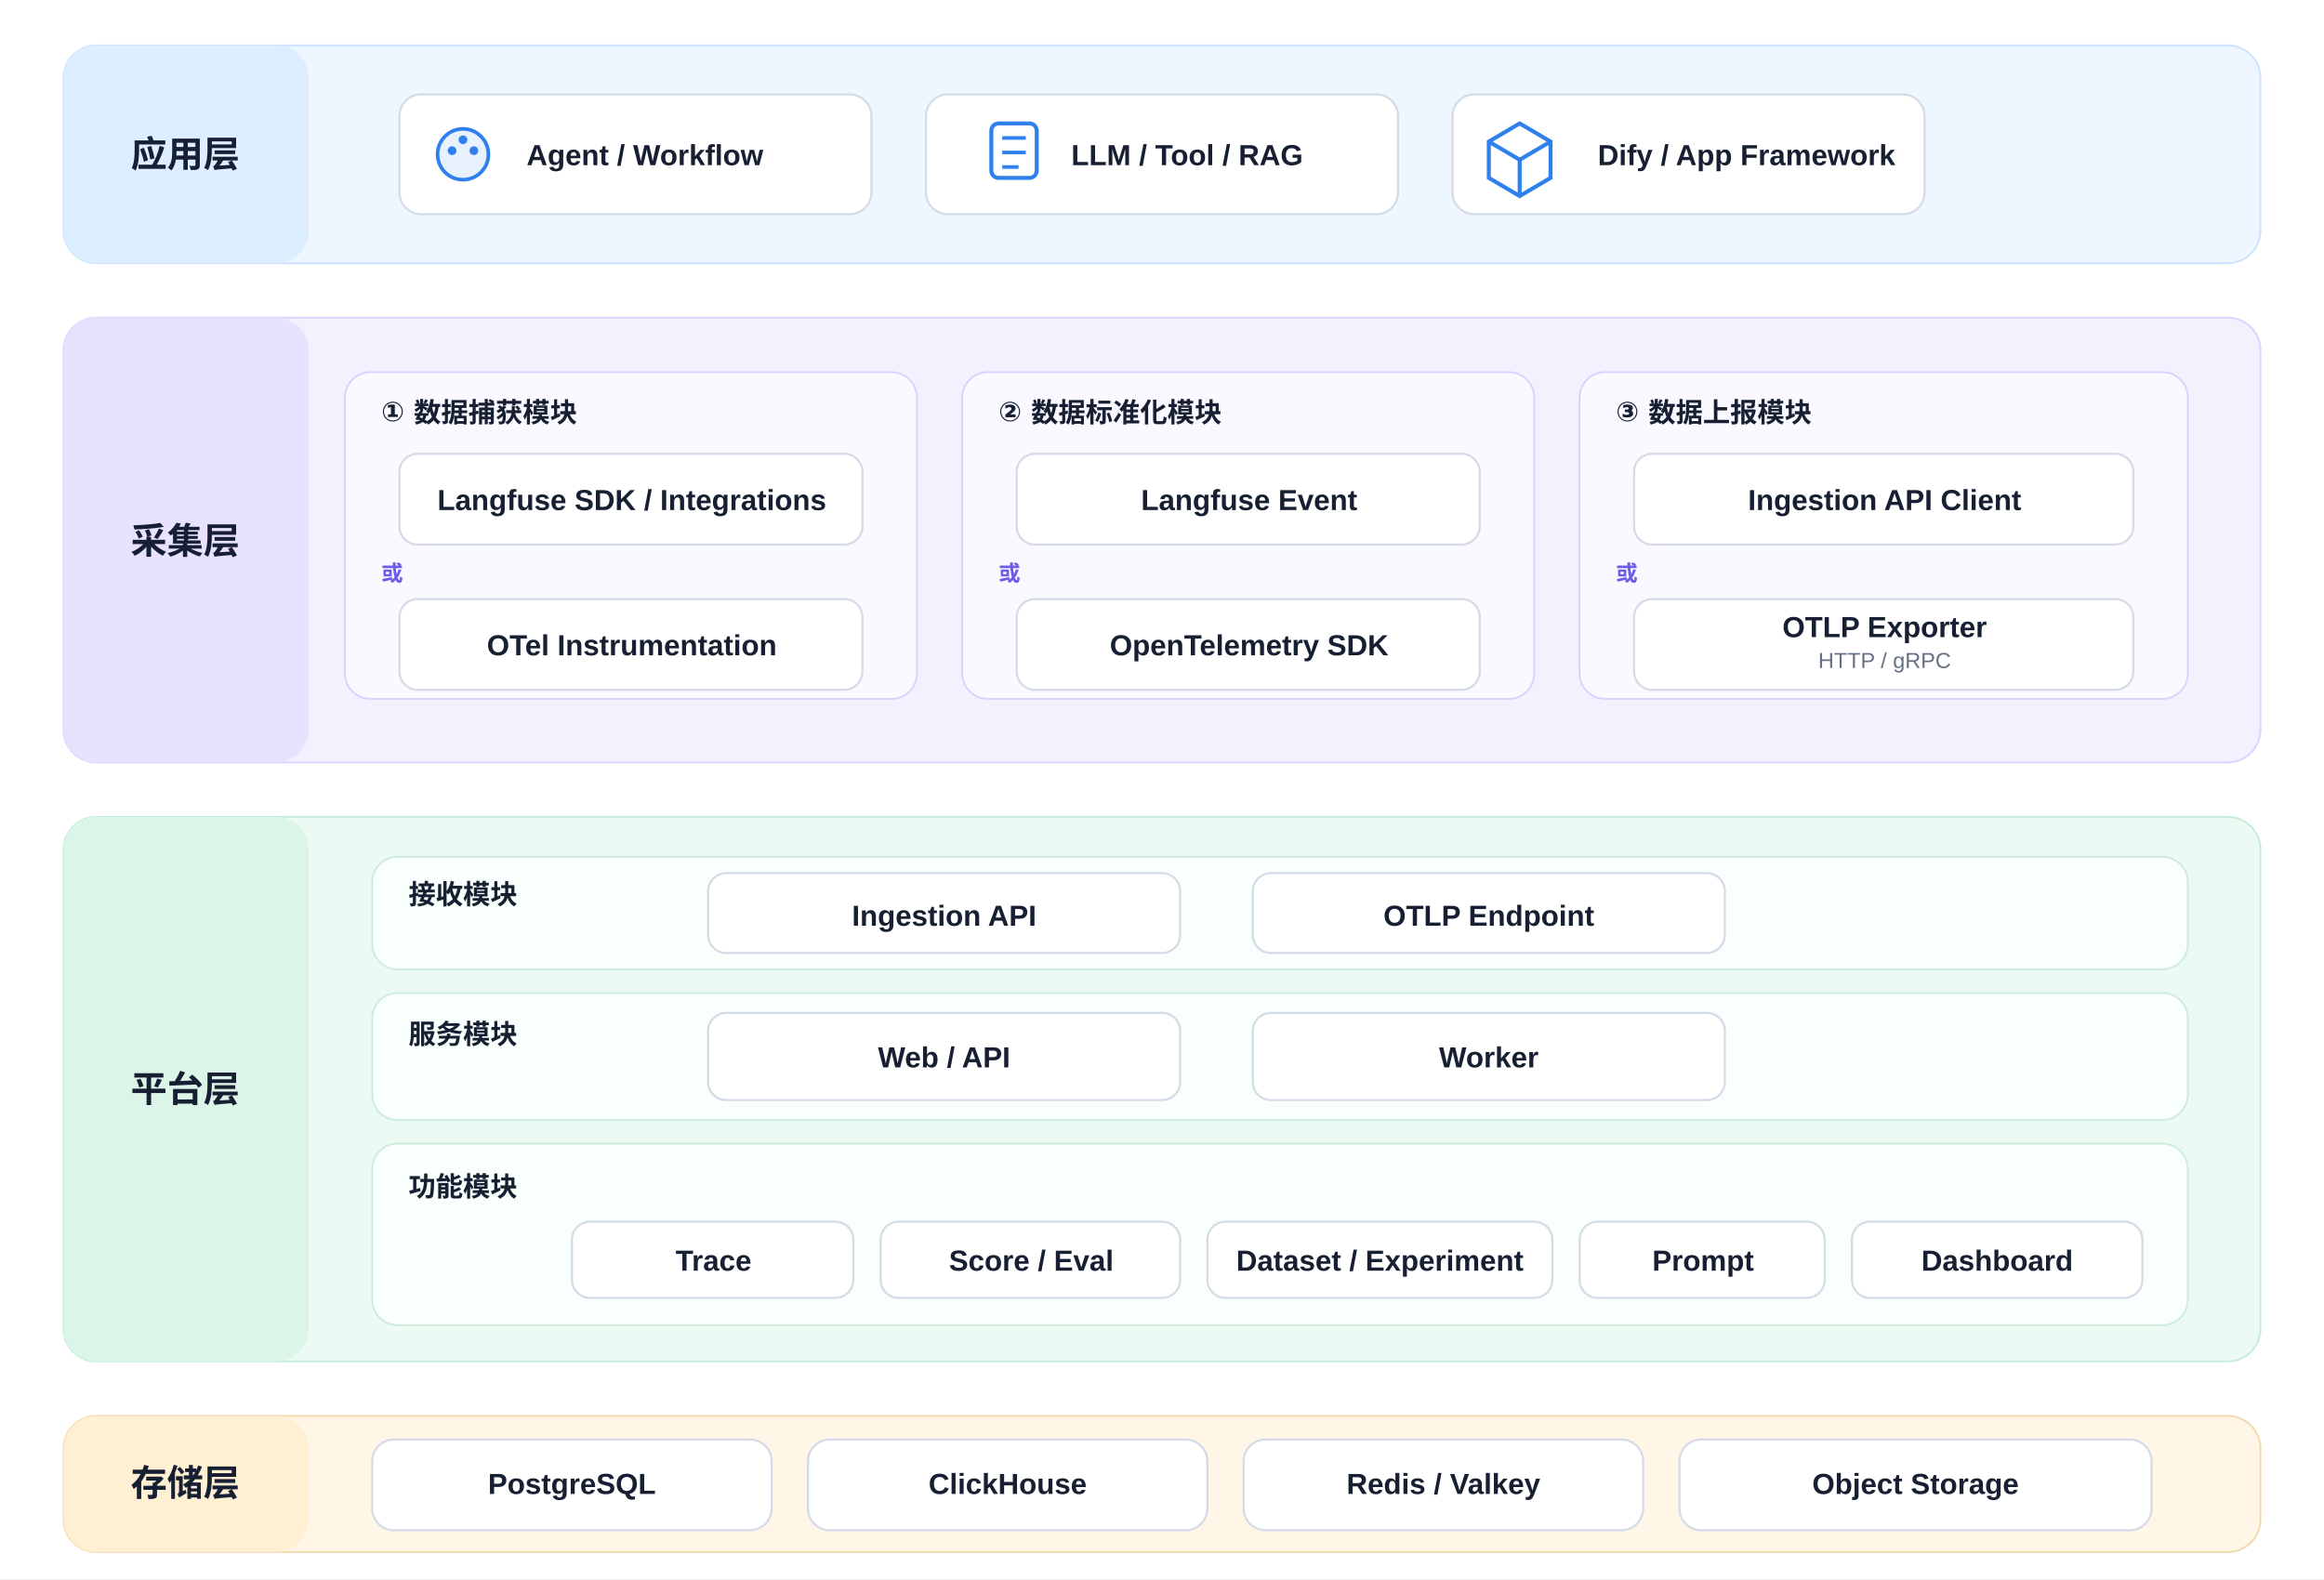
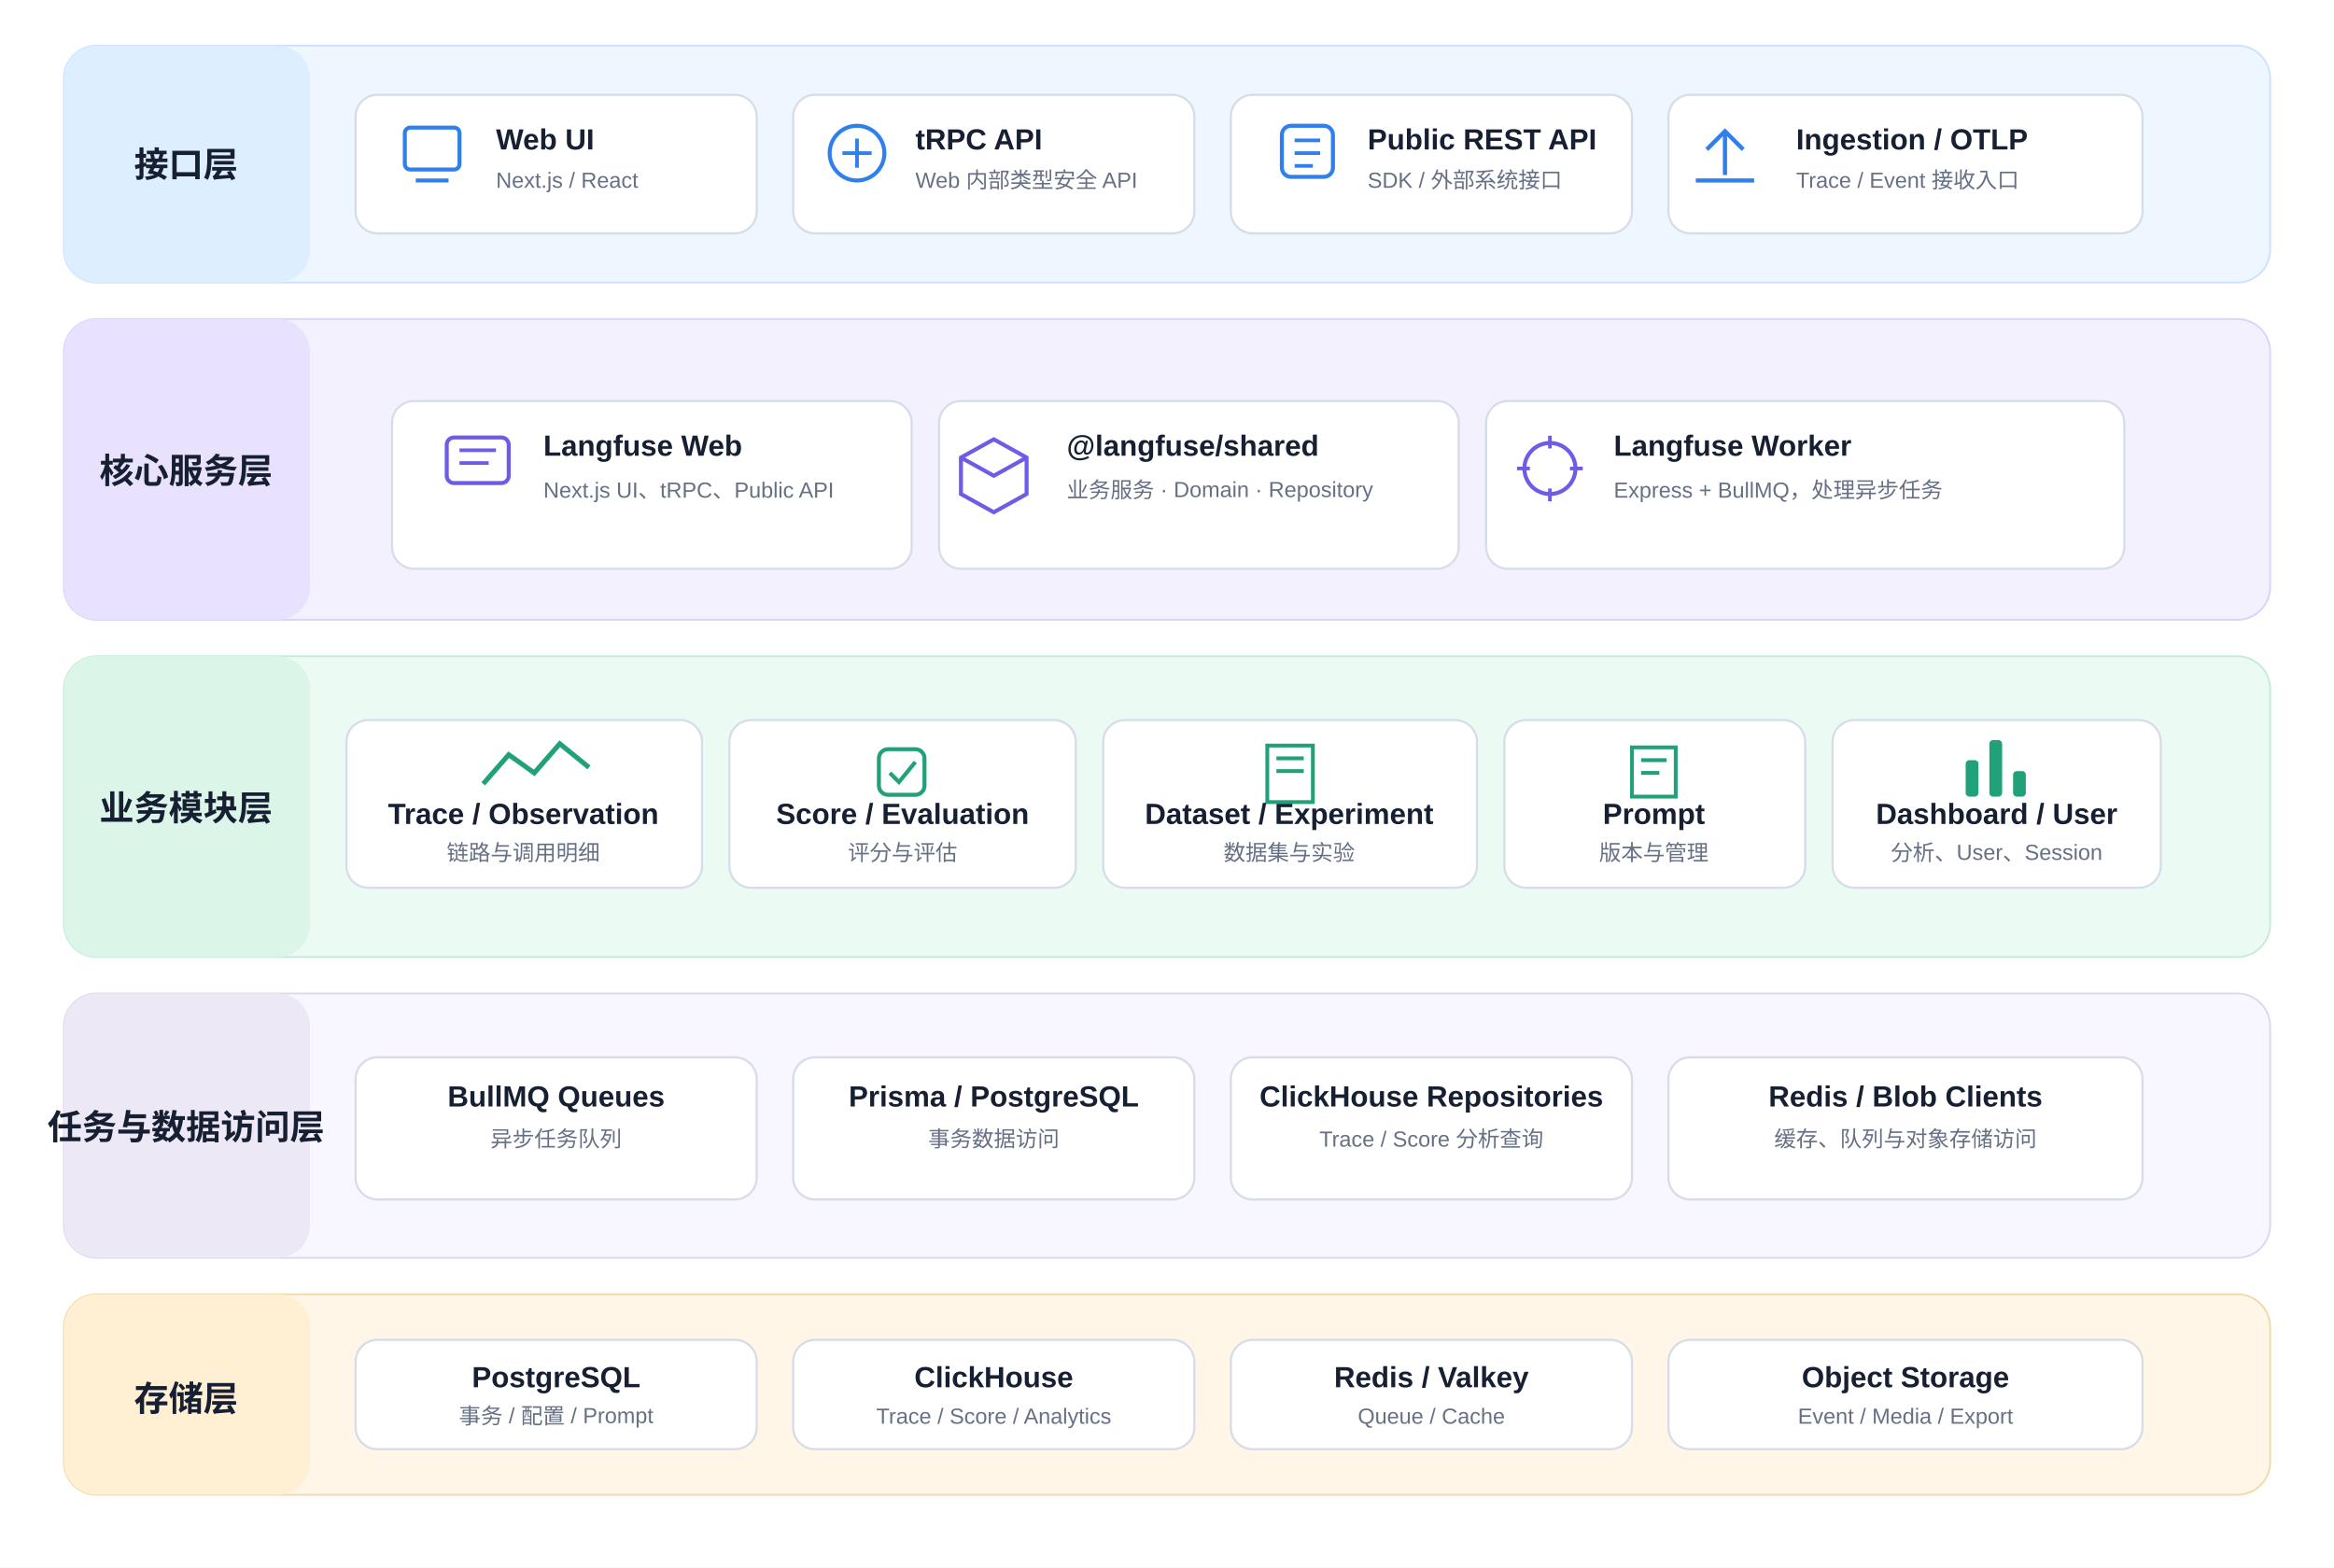
- <svg xmlns="http://www.w3.org/2000/svg" width="1280" height="870" viewBox="0 0 1280 870">
+ <svg xmlns="http://www.w3.org/2000/svg" width="1280" height="860" viewBox="0 0 1280 860">
  <defs>
    <style>
    text{font-family:Arial,"Microsoft YaHei",sans-serif;fill:#172033}
-     .layer{font-size:20px;font-weight:700}.group{font-size:15px;font-weight:700}.name{font-size:16px;font-weight:700}.sub{font-size:12px;fill:#667085}.route{font-size:12px;font-weight:700;fill:#6d5ce8}.card{fill:#fff;stroke:#d5dce7;stroke-width:1.2}
+     .layer{font-size:19px;font-weight:700}.group{font-size:14px;font-weight:700}.name{font-size:16px;font-weight:700}.sub{font-size:12px;fill:#667085}.card{fill:#fff;stroke:#d6dde8;stroke-width:1.2}
  </style>
  </defs>
-   <rect width="1280" height="870" fill="#fff" />
-   <rect x="35" y="25" width="1210" height="120" rx="18" fill="#eef6ff" stroke="#cce2ff" />
-   <rect x="35" y="25" width="135" height="120" rx="18" fill="#dceeff" />
-   <text x="102" y="92" text-anchor="middle" class="layer">应用层</text>
+   <rect width="1280" height="860" fill="#fff" />
+   <rect x="35" y="25" width="1210" height="130" rx="18" fill="#eef6ff" stroke="#cce2ff" />
+   <rect x="35" y="25" width="135" height="130" rx="18" fill="#dceeff" />
+   <text x="102" y="97" text-anchor="middle" class="layer">接口层</text>
  <g>
-     <rect x="220" y="52" width="260" height="66" rx="12" class="card" />
-     <circle cx="255" cy="85" r="14" fill="#e8f2ff" stroke="#2f80ed" stroke-width="2" />
-     <circle cx="249" cy="83" r="2.4" fill="#2f80ed" />
-     <circle cx="255" cy="77" r="2.4" fill="#2f80ed" />
-     <circle cx="261" cy="83" r="2.4" fill="#2f80ed" />
-     <text x="290" y="91" class="name">Agent / Workflow</text>
-     <rect x="510" y="52" width="260" height="66" rx="12" class="card" />
-     <rect x="546" y="68" width="25" height="30" rx="4" fill="none" stroke="#2f80ed" stroke-width="2.2" />
-     <path d="M552 76h13M552 84h13M552 92h9" stroke="#2f80ed" stroke-width="2" />
-     <text x="590" y="91" class="name">LLM / Tool / RAG</text>
-     <rect x="800" y="52" width="260" height="66" rx="12" class="card" />
-     <path d="M837 68l17 10v20l-17 10-17-10V78zM820 78l17 10 17-10M837 88v20" fill="none" stroke="#2f80ed" stroke-width="2.2" />
-     <text x="880" y="91" class="name">Dify / App Framework</text>
+     <rect x="195" y="52" width="220" height="76" rx="12" class="card" />
+     <rect x="222" y="70" width="30" height="23" rx="3" fill="none" stroke="#2f80ed" stroke-width="2.2" />
+     <line x1="228" y1="99" x2="246" y2="99" stroke="#2f80ed" stroke-width="2.2" />
+     <text x="272" y="82" class="name">Web UI</text>
+     <text x="272" y="103" class="sub">Next.js / React</text>
+     <rect x="435" y="52" width="220" height="76" rx="12" class="card" />
+     <circle cx="470" cy="84" r="15" fill="none" stroke="#2f80ed" stroke-width="2.2" />
+     <path d="M462 84h16M470 76v16" stroke="#2f80ed" stroke-width="2" />
+     <text x="502" y="82" class="name">tRPC API</text>
+     <text x="502" y="103" class="sub">Web 内部类型安全 API</text>
+     <rect x="675" y="52" width="220" height="76" rx="12" class="card" />
+     <rect x="703" y="69" width="28" height="28" rx="5" fill="none" stroke="#2f80ed" stroke-width="2.2" />
+     <path d="M710 77h14M710 84h14M710 91h10" stroke="#2f80ed" stroke-width="2" />
+     <text x="750" y="82" class="name">Public REST API</text>
+     <text x="750" y="103" class="sub">SDK / 外部系统接口</text>
+     <rect x="915" y="52" width="260" height="76" rx="12" class="card" />
+     <path d="M946 96V73M936 82l10-10 10 10M930 99h32" fill="none" stroke="#2f80ed" stroke-width="2.3" />
+     <text x="985" y="82" class="name">Ingestion / OTLP</text>
+     <text x="985" y="103" class="sub">Trace / Event 接收入口</text>
  </g>
-   <rect x="35" y="175" width="1210" height="245" rx="18" fill="#f4f1ff" stroke="#dad2ff" />
-   <rect x="35" y="175" width="135" height="245" rx="18" fill="#e8e2ff" />
-   <text x="102" y="305" text-anchor="middle" class="layer">采集层</text>
-   <rect x="190" y="205" width="315" height="180" rx="14" fill="#faf9ff" stroke="#d9d2ff" />
-   <text x="210" y="232" class="group">① 数据捕获模块</text>
-   <rect x="220" y="250" width="255" height="50" rx="10" class="card" />
-   <text x="348" y="281" text-anchor="middle" class="name">Langfuse SDK / Integrations</text>
-   <text x="210" y="320" class="route">或</text>
-   <rect x="220" y="330" width="255" height="50" rx="10" class="card" />
-   <text x="348" y="361" text-anchor="middle" class="name">OTel Instrumentation</text>
-   <rect x="530" y="205" width="315" height="180" rx="14" fill="#faf9ff" stroke="#d9d2ff" />
-   <text x="550" y="232" class="group">② 数据标准化模块</text>
-   <rect x="560" y="250" width="255" height="50" rx="10" class="card" />
-   <text x="688" y="281" text-anchor="middle" class="name">Langfuse Event</text>
-   <text x="550" y="320" class="route">或</text>
-   <rect x="560" y="330" width="255" height="50" rx="10" class="card" />
-   <text x="688" y="361" text-anchor="middle" class="name">OpenTelemetry SDK</text>
-   <rect x="870" y="205" width="335" height="180" rx="14" fill="#faf9ff" stroke="#d9d2ff" />
-   <text x="890" y="232" class="group">③ 数据上报模块</text>
-   <rect x="900" y="250" width="275" height="50" rx="10" class="card" />
-   <text x="1038" y="281" text-anchor="middle" class="name">Ingestion API Client</text>
-   <text x="890" y="320" class="route">或</text>
-   <rect x="900" y="330" width="275" height="50" rx="10" class="card" />
-   <text x="1038" y="351" text-anchor="middle" class="name">OTLP Exporter</text>
-   <text x="1038" y="368" text-anchor="middle" class="sub">HTTP / gRPC</text>
-   <rect x="35" y="450" width="1210" height="300" rx="18" fill="#ecfaf4" stroke="#c5ecd9" />
-   <rect x="35" y="450" width="135" height="300" rx="18" fill="#dcf5e9" />
-   <text x="102" y="607" text-anchor="middle" class="layer">平台层</text>
-   <rect x="205" y="472" width="1000" height="62" rx="14" fill="#f9fffc" stroke="#cdebdc" />
-   <text x="225" y="498" class="group">接收模块</text>
-   <rect x="390" y="481" width="260" height="44" rx="10" class="card" />
-   <text x="520" y="510" text-anchor="middle" class="name">Ingestion API</text>
-   <rect x="690" y="481" width="260" height="44" rx="10" class="card" />
-   <text x="820" y="510" text-anchor="middle" class="name">OTLP Endpoint</text>
-   <rect x="205" y="547" width="1000" height="70" rx="14" fill="#f9fffc" stroke="#cdebdc" />
-   <text x="225" y="575" class="group">服务模块</text>
-   <rect x="390" y="558" width="260" height="48" rx="10" class="card" />
-   <text x="520" y="588" text-anchor="middle" class="name">Web / API</text>
-   <rect x="690" y="558" width="260" height="48" rx="10" class="card" />
-   <text x="820" y="588" text-anchor="middle" class="name">Worker</text>
-   <rect x="205" y="630" width="1000" height="100" rx="14" fill="#f9fffc" stroke="#cdebdc" />
-   <text x="225" y="659" class="group">功能模块</text>
+   <rect x="35" y="175" width="1210" height="165" rx="18" fill="#f4f1ff" stroke="#dad2ff" />
+   <rect x="35" y="175" width="135" height="165" rx="18" fill="#e8e2ff" />
+   <text x="102" y="265" text-anchor="middle" class="layer">核心服务层</text>
  <g>
-     <rect x="315" y="673" width="155" height="42" rx="10" class="card" />
-     <text x="393" y="700" text-anchor="middle" class="name">Trace</text>
-     <rect x="485" y="673" width="165" height="42" rx="10" class="card" />
-     <text x="568" y="700" text-anchor="middle" class="name">Score / Eval</text>
-     <rect x="665" y="673" width="190" height="42" rx="10" class="card" />
-     <text x="760" y="700" text-anchor="middle" class="name">Dataset / Experiment</text>
-     <rect x="870" y="673" width="135" height="42" rx="10" class="card" />
-     <text x="938" y="700" text-anchor="middle" class="name">Prompt</text>
-     <rect x="1020" y="673" width="160" height="42" rx="10" class="card" />
-     <text x="1100" y="700" text-anchor="middle" class="name">Dashboard</text>
+     <rect x="215" y="220" width="285" height="92" rx="12" class="card" />
+     <rect x="245" y="240" width="34" height="25" rx="4" fill="none" stroke="#6d5ce8" stroke-width="2.2" />
+     <path d="M252 247h20M252 254h16" stroke="#6d5ce8" stroke-width="2" />
+     <text x="298" y="250" class="name">Langfuse Web</text>
+     <text x="298" y="273" class="sub">Next.js UI、tRPC、Public API</text>
+     <rect x="515" y="220" width="285" height="92" rx="12" class="card" />
+     <path d="M545 241l18 10v20l-18 10-18-10v-20zM527 251l18 10 18-10" fill="none" stroke="#6d5ce8" stroke-width="2.2" />
+     <text x="585" y="250" class="name">@langfuse/shared</text>
+     <text x="585" y="273" class="sub">业务服务 · Domain · Repository</text>
+     <rect x="815" y="220" width="350" height="92" rx="12" class="card" />
+     <circle cx="850" cy="257" r="14" fill="none" stroke="#6d5ce8" stroke-width="2.2" />
+     <path d="M850 239v7M850 268v7M832 257h7M861 257h7" stroke="#6d5ce8" stroke-width="2" />
+     <text x="885" y="250" class="name">Langfuse Worker</text>
+     <text x="885" y="273" class="sub">Express + BullMQ，处理异步任务</text>
  </g>
-   <rect x="35" y="780" width="1210" height="75" rx="18" fill="#fff6e8" stroke="#f2d9ac" />
-   <rect x="35" y="780" width="135" height="75" rx="18" fill="#ffefd3" />
-   <text x="102" y="824" text-anchor="middle" class="layer">存储层</text>
+   <rect x="35" y="360" width="1210" height="165" rx="18" fill="#ecfaf4" stroke="#c5ecd9" />
+   <rect x="35" y="360" width="135" height="165" rx="18" fill="#dcf5e9" />
+   <text x="102" y="450" text-anchor="middle" class="layer">业务模块层</text>
  <g>
-     <rect x="205" y="793" width="220" height="50" rx="12" class="card" />
-     <text x="315" y="823" text-anchor="middle" class="name">PostgreSQL</text>
-     <rect x="445" y="793" width="220" height="50" rx="12" class="card" />
-     <text x="555" y="823" text-anchor="middle" class="name">ClickHouse</text>
-     <rect x="685" y="793" width="220" height="50" rx="12" class="card" />
-     <text x="795" y="823" text-anchor="middle" class="name">Redis / Valkey</text>
-     <rect x="925" y="793" width="260" height="50" rx="12" class="card" />
-     <text x="1055" y="823" text-anchor="middle" class="name">Object Storage</text>
+     <rect x="190" y="395" width="195" height="92" rx="12" class="card" />
+     <polyline points="265,430 279,414 293,424 307,408 323,421" fill="none" stroke="#21a179" stroke-width="2.7" />
+     <text x="287" y="452" text-anchor="middle" class="name">Trace / Observation</text>
+     <text x="287" y="472" text-anchor="middle" class="sub">链路与调用明细</text>
+     <rect x="400" y="395" width="190" height="92" rx="12" class="card" />
+     <rect x="482" y="411" width="25" height="25" rx="5" fill="none" stroke="#21a179" stroke-width="2.2" />
+     <path d="M488 424l5 5 9-11" fill="none" stroke="#21a179" stroke-width="2.2" />
+     <text x="495" y="452" text-anchor="middle" class="name">Score / Evaluation</text>
+     <text x="495" y="472" text-anchor="middle" class="sub">评分与评估</text>
+     <rect x="605" y="395" width="205" height="92" rx="12" class="card" />
+     <path d="M695 409h25v31h-25zM700 416h15M700 423h15" fill="none" stroke="#21a179" stroke-width="2.1" />
+     <text x="707" y="452" text-anchor="middle" class="name">Dataset / Experiment</text>
+     <text x="707" y="472" text-anchor="middle" class="sub">数据集与实验</text>
+     <rect x="825" y="395" width="165" height="92" rx="12" class="card" />
+     <path d="M895 410h24v27h-24zM900 417h14M900 424h10" fill="none" stroke="#21a179" stroke-width="2.1" />
+     <text x="907" y="452" text-anchor="middle" class="name">Prompt</text>
+     <text x="907" y="472" text-anchor="middle" class="sub">版本与管理</text>
+     <rect x="1005" y="395" width="180" height="92" rx="12" class="card" />
+     <rect x="1078" y="417" width="7" height="20" rx="2" fill="#21a179" />
+     <rect x="1091" y="406" width="7" height="31" rx="2" fill="#21a179" />
+     <rect x="1104" y="423" width="7" height="14" rx="2" fill="#21a179" />
+     <text x="1095" y="452" text-anchor="middle" class="name">Dashboard / User</text>
+     <text x="1095" y="472" text-anchor="middle" class="sub">分析、User、Session</text>
+   </g>
+   <rect x="35" y="545" width="1210" height="145" rx="18" fill="#f8f6ff" stroke="#ded8ef" />
+   <rect x="35" y="545" width="135" height="145" rx="18" fill="#ece8f6" />
+   <text x="102" y="625" text-anchor="middle" class="layer">任务与数据访问层</text>
+   <g>
+     <rect x="195" y="580" width="220" height="78" rx="12" class="card" />
+     <text x="305" y="607" text-anchor="middle" class="name">BullMQ Queues</text>
+     <text x="305" y="629" text-anchor="middle" class="sub">异步任务队列</text>
+     <rect x="435" y="580" width="220" height="78" rx="12" class="card" />
+     <text x="545" y="607" text-anchor="middle" class="name">Prisma / PostgreSQL</text>
+     <text x="545" y="629" text-anchor="middle" class="sub">事务数据访问</text>
+     <rect x="675" y="580" width="220" height="78" rx="12" class="card" />
+     <text x="785" y="607" text-anchor="middle" class="name">ClickHouse Repositories</text>
+     <text x="785" y="629" text-anchor="middle" class="sub">Trace / Score 分析查询</text>
+     <rect x="915" y="580" width="260" height="78" rx="12" class="card" />
+     <text x="1045" y="607" text-anchor="middle" class="name">Redis / Blob Clients</text>
+     <text x="1045" y="629" text-anchor="middle" class="sub">缓存、队列与对象存储访问</text>
+   </g>
+   <rect x="35" y="710" width="1210" height="110" rx="18" fill="#fff6e8" stroke="#f2d9ac" />
+   <rect x="35" y="710" width="135" height="110" rx="18" fill="#ffefd3" />
+   <text x="102" y="774" text-anchor="middle" class="layer">存储层</text>
+   <g>
+     <rect x="195" y="735" width="220" height="60" rx="12" class="card" />
+     <text x="305" y="761" text-anchor="middle" class="name">PostgreSQL</text>
+     <text x="305" y="781" text-anchor="middle" class="sub">事务 / 配置 / Prompt</text>
+     <rect x="435" y="735" width="220" height="60" rx="12" class="card" />
+     <text x="545" y="761" text-anchor="middle" class="name">ClickHouse</text>
+     <text x="545" y="781" text-anchor="middle" class="sub">Trace / Score / Analytics</text>
+     <rect x="675" y="735" width="220" height="60" rx="12" class="card" />
+     <text x="785" y="761" text-anchor="middle" class="name">Redis / Valkey</text>
+     <text x="785" y="781" text-anchor="middle" class="sub">Queue / Cache</text>
+     <rect x="915" y="735" width="260" height="60" rx="12" class="card" />
+     <text x="1045" y="761" text-anchor="middle" class="name">Object Storage</text>
+     <text x="1045" y="781" text-anchor="middle" class="sub">Event / Media / Export</text>
  </g>
</svg>
